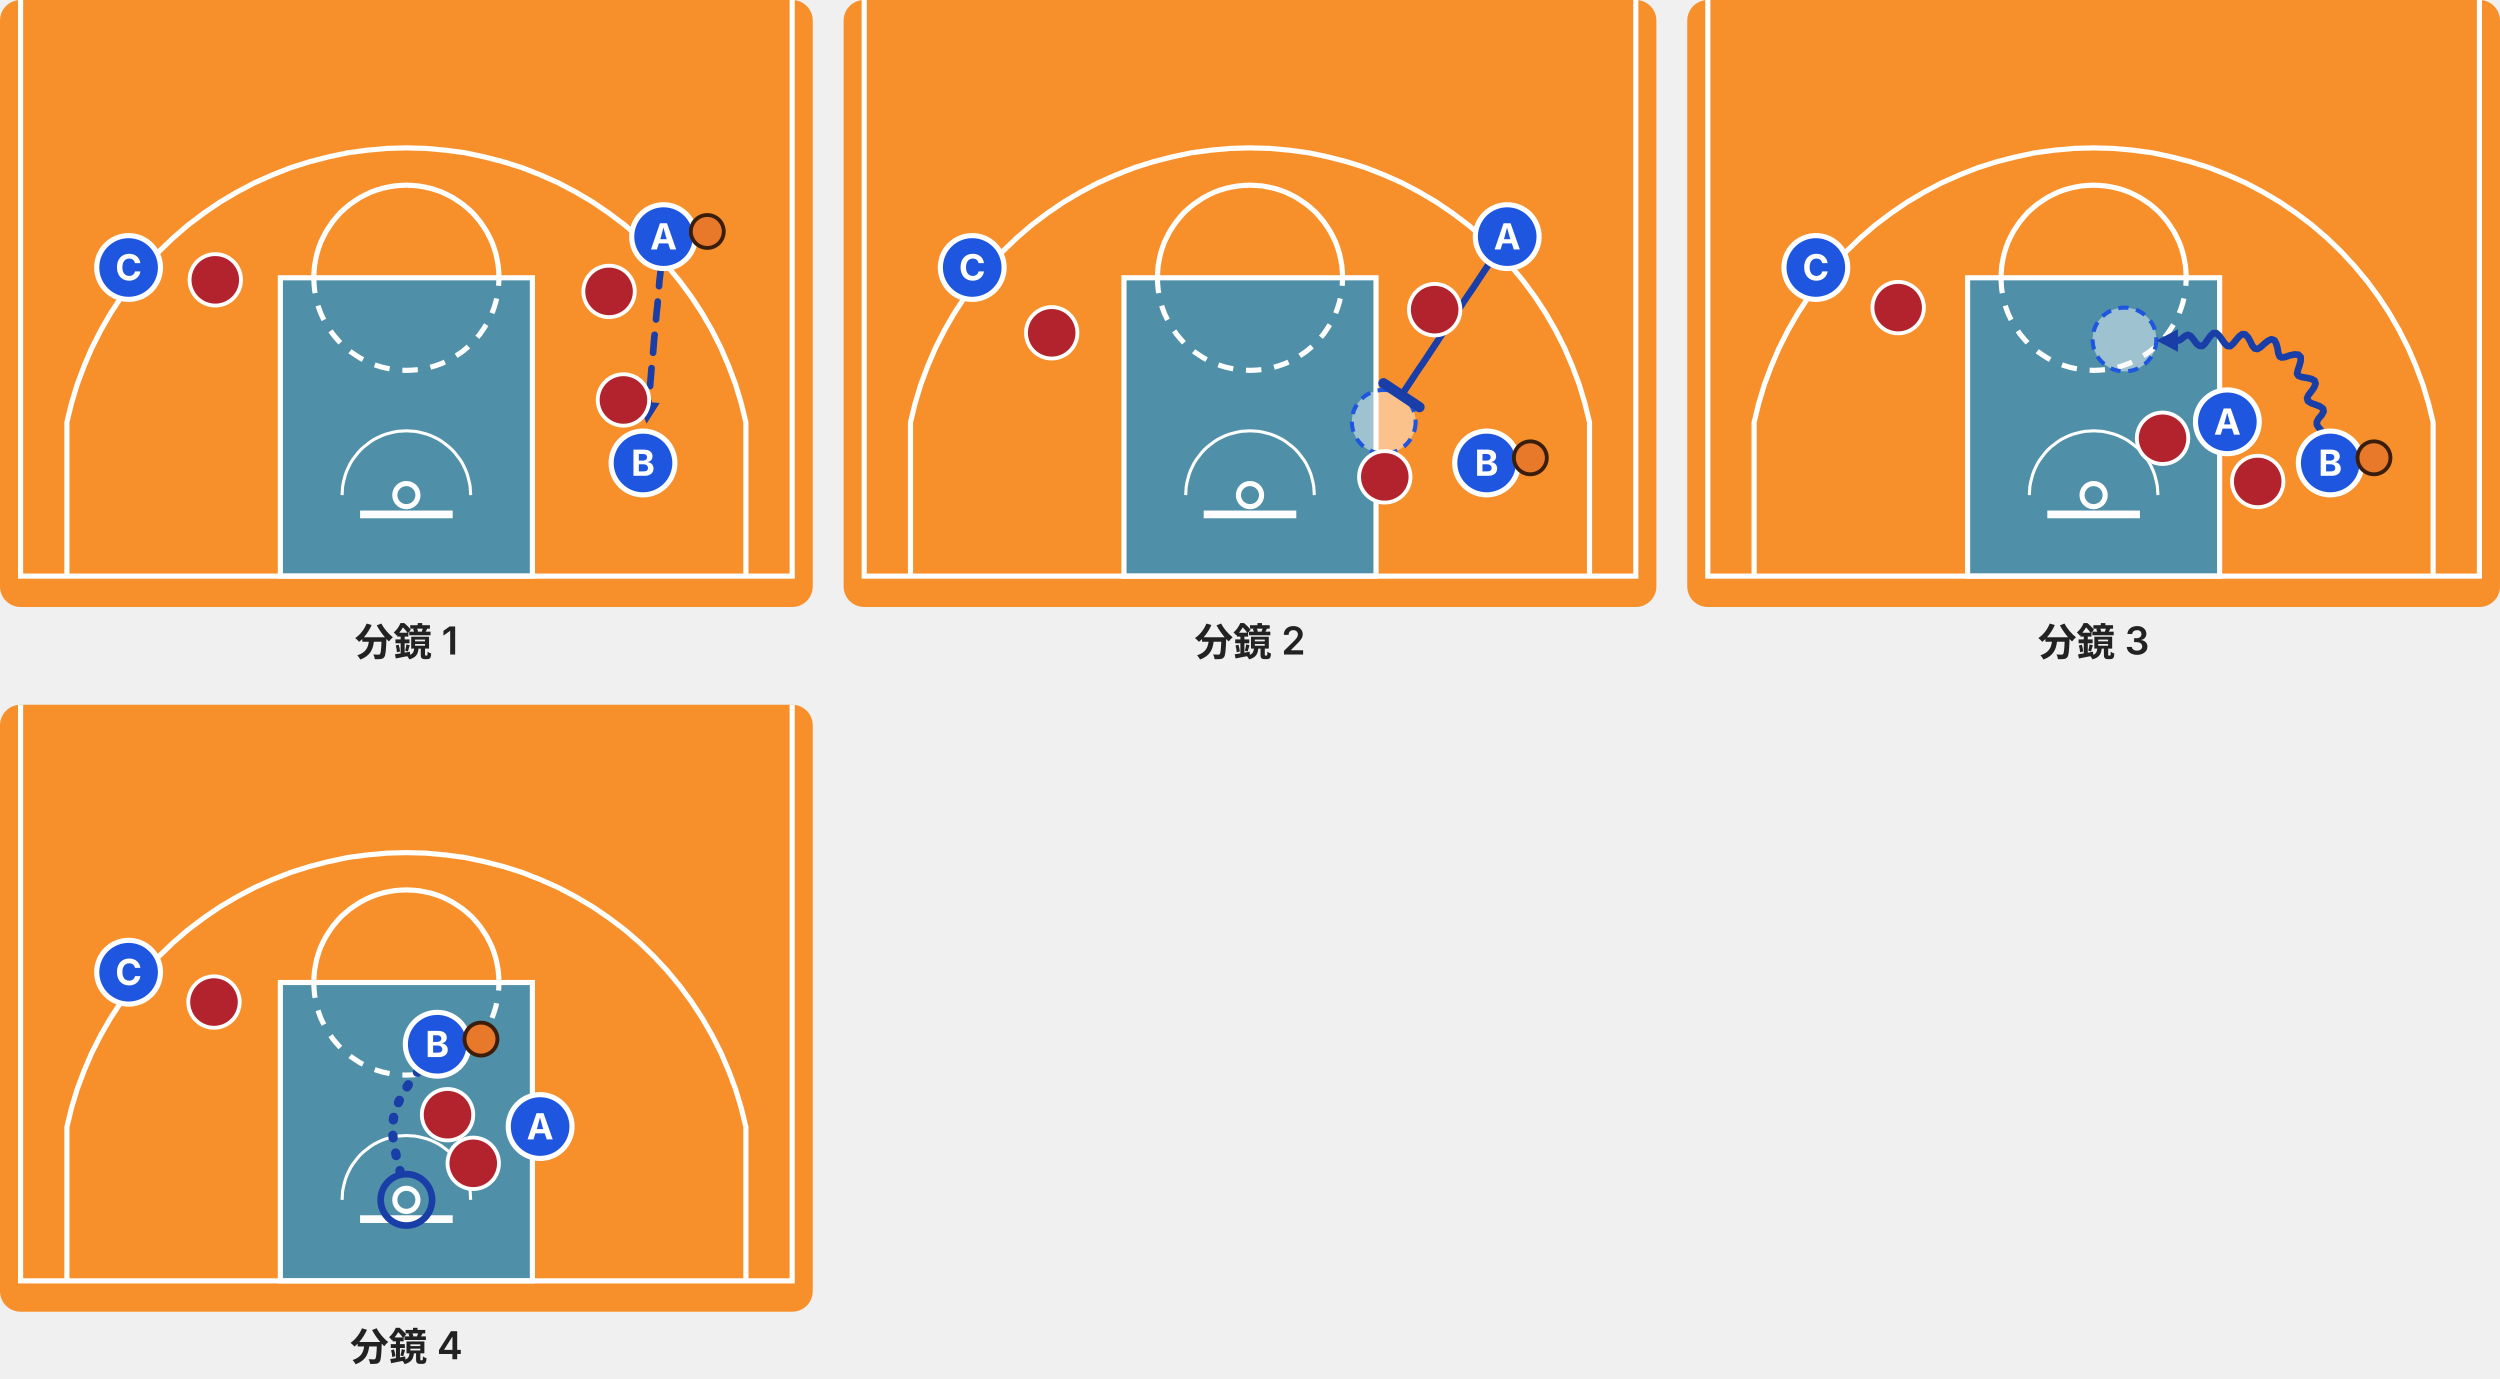
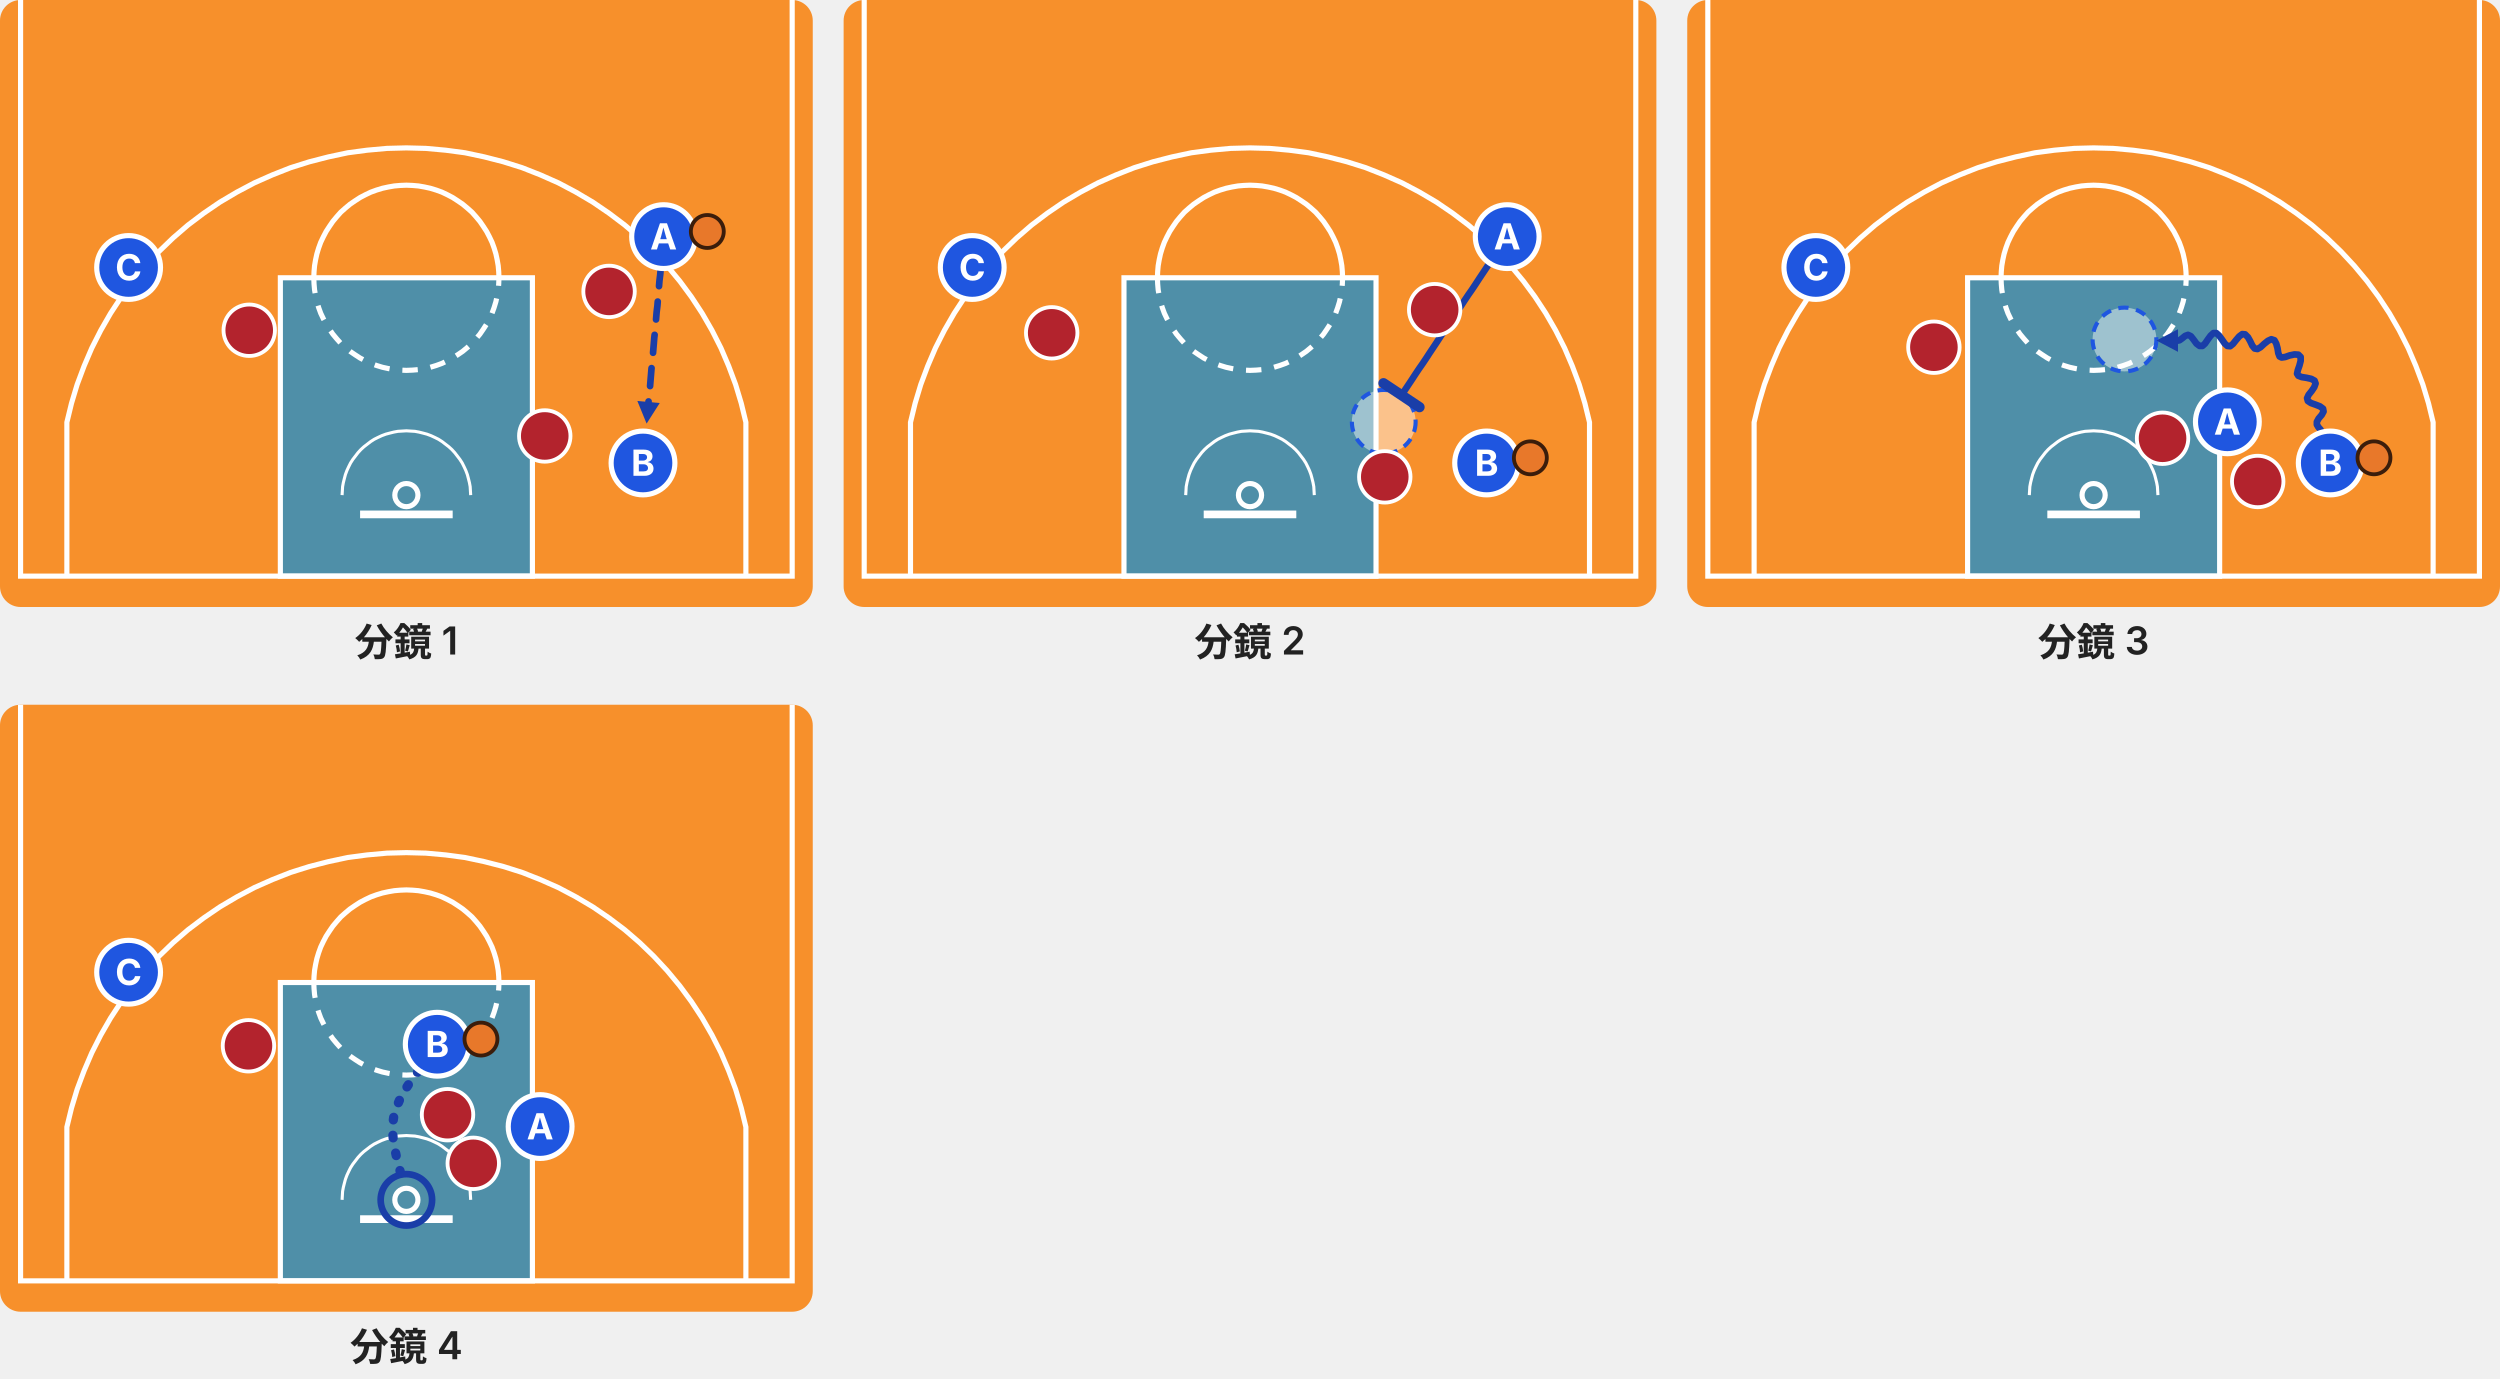
<svg xmlns="http://www.w3.org/2000/svg" viewBox="0 0 972.0 536.0" width="972.0" height="536.0" font-family="-apple-system, 'PingFang TC', 'Noto Sans TC', sans-serif">
  <g transform="translate(0,0)">
    <rect width="316.0" height="236.0" rx="8" fill="#f7902b" />
    <rect x="109.0" y="108.0" width="98.0" height="116.0" fill="#4f8fa8" stroke="#ffffff" stroke-width="2" />
    <polyline points="8.0,0.0 8.0,224.0 308.0,224.0 308.0,0.0" fill="none" stroke="#ffffff" stroke-width="2" />
    <polyline points="194.0,108.0 193.9,105.6 193.7,103.3 193.3,101.0 192.8,98.7 192.1,96.4 191.3,94.2 190.3,92.1 189.2,90.0 187.9,88.0 186.6,86.1 185.1,84.3 183.5,82.5 181.7,80.9 179.9,79.4 178.0,78.1 176.0,76.8 173.9,75.7 171.8,74.7 169.6,73.9 167.3,73.2 165.0,72.7 162.7,72.3 160.4,72.1 158.0,72.0 155.6,72.1 153.3,72.3 151.0,72.7 148.7,73.2 146.4,73.9 144.2,74.7 142.1,75.7 140.0,76.8 138.0,78.1 136.1,79.4 134.3,80.9 132.5,82.5 130.9,84.3 129.4,86.1 128.1,88.0 126.8,90.0 125.7,92.1 124.7,94.2 123.9,96.4 123.2,98.7 122.7,101.0 122.3,103.3 122.1,105.6 122.0,108.0" fill="none" stroke="#ffffff" stroke-width="2" />
    <polyline points="122.0,108.0 122.1,110.4 122.3,112.7 122.7,115.0 123.2,117.3 123.9,119.6 124.7,121.8 125.7,123.9 126.8,126.0 128.1,128.0 129.4,129.9 130.9,131.7 132.5,133.5 134.3,135.1 136.1,136.6 138.0,137.9 140.0,139.2 142.1,140.3 144.2,141.3 146.4,142.1 148.7,142.8 151.0,143.3 153.3,143.7 155.6,143.9 158.0,144.0 160.4,143.9 162.7,143.7 165.0,143.3 167.3,142.8 169.6,142.1 171.8,141.3 173.9,140.3 176.0,139.2 178.0,137.9 179.9,136.6 181.7,135.1 183.5,133.5 185.1,131.7 186.6,129.9 187.9,128.0 189.2,126.0 190.3,123.9 191.3,121.8 192.1,119.6 192.8,117.3 193.3,115.0 193.7,112.7 193.9,110.4 194.0,108.0" fill="none" stroke="#ffffff" stroke-width="2" stroke-dasharray="6 5" />
    <polyline points="290.0,224.0 290.0,164.2 288.2,156.8 286.0,149.5 283.3,142.3 280.3,135.3 276.8,128.4 273.0,121.8 268.8,115.4 264.3,109.3 259.4,103.4 254.2,97.8 248.7,92.5 242.9,87.5 236.8,82.9 230.5,78.6 223.9,74.7 217.1,71.1 210.1,68.0 203.0,65.2 195.7,62.9 188.3,61.0 180.8,59.4 173.3,58.4 165.6,57.7 158.0,57.5 150.4,57.7 142.7,58.4 135.2,59.4 127.7,61.0 120.3,62.9 113.0,65.2 105.9,68.0 98.9,71.1 92.1,74.7 85.5,78.6 79.2,82.9 73.1,87.5 67.3,92.5 61.8,97.8 56.6,103.4 51.7,109.3 47.2,115.4 43.0,121.8 39.2,128.4 35.7,135.3 32.7,142.3 30.0,149.5 27.8,156.8 26.0,164.2 26.0,224.0" fill="none" stroke="#ffffff" stroke-width="2" />
    <polyline points="183.0,192.5 182.9,190.9 182.8,189.2 182.5,187.6 182.1,186.0 181.7,184.5 181.1,182.9 180.4,181.4 179.7,180.0 178.8,178.6 177.8,177.3 176.8,176.0 175.7,174.8 174.5,173.7 173.2,172.7 171.9,171.7 170.5,170.8 169.1,170.1 167.6,169.4 166.0,168.8 164.5,168.4 162.9,168.0 161.3,167.7 159.6,167.6 158.0,167.5 156.4,167.6 154.7,167.7 153.1,168.0 151.5,168.4 150.0,168.8 148.4,169.4 146.9,170.1 145.5,170.8 144.1,171.7 142.8,172.7 141.5,173.7 140.3,174.8 139.2,176.0 138.2,177.3 137.2,178.6 136.3,180.0 135.6,181.4 134.9,182.9 134.3,184.5 133.9,186.0 133.5,187.6 133.2,189.2 133.1,190.9 133.0,192.5" fill="none" stroke="#ffffff" stroke-width="1.2" />
    <line x1="140.0" y1="200.0" x2="176.0" y2="200.0" stroke="#ffffff" stroke-width="3" />
    <circle cx="158.0" cy="192.5" r="4.5" fill="none" stroke="#ffffff" stroke-width="2" />
    <polyline points="256.9,104.3 256.7,106.7 256.4,109.1 256.2,111.6 256.0,114.0 255.8,116.4 255.6,118.9 255.3,121.3 255.1,123.8 254.9,126.2 254.7,128.7 254.4,131.1 254.2,133.6 254.0,136.0 253.8,138.4 253.6,140.9 253.3,143.3 253.1,145.8 252.9,148.2 252.7,150.7 252.4,153.1 252.2,155.6 252.0,157.9" fill="none" stroke="#1a3ea8" stroke-width="2.6" stroke-linecap="round" stroke-linejoin="round" stroke-dasharray="7 6" />
    <polygon points="251.4,164.7 256.5,156.7 247.8,155.9" fill="#1a3ea8" />
    <circle cx="236.8" cy="113.3" r="10.0" fill="#b3232d" stroke="#fff" stroke-width="1.5" />
-     <circle cx="242.4" cy="155.5" r="10.0" fill="#b3232d" stroke="#fff" stroke-width="1.5" />
-     <circle cx="83.7" cy="108.8" r="10.0" fill="#b3232d" stroke="#fff" stroke-width="1.5" />
+     <circle cx="211.8" cy="169.5" r="10.0" fill="#b3232d" stroke="#fff" stroke-width="1.5" />
+     <circle cx="96.9" cy="128.4" r="10.0" fill="#b3232d" stroke="#fff" stroke-width="1.5" />
    <circle cx="258.0" cy="92.0" r="12.4" fill="#1f56e0" stroke="#fff" stroke-width="2" />
    <text x="258.0" y="97.0" font-size="14" font-weight="700" fill="#fff" text-anchor="middle">A</text>
    <circle cx="250.0" cy="180.0" r="12.4" fill="#1f56e0" stroke="#fff" stroke-width="2" />
    <text x="250.0" y="185.0" font-size="14" font-weight="700" fill="#fff" text-anchor="middle">B</text>
    <circle cx="50.0" cy="104.0" r="12.4" fill="#1f56e0" stroke="#fff" stroke-width="2" />
    <text x="50.0" y="109.0" font-size="14" font-weight="700" fill="#fff" text-anchor="middle">C</text>
    <circle cx="275.0" cy="90.0" r="6.4" fill="#e8782a" stroke="#3b1d0b" stroke-width="1.5" />
    <text x="158.0" y="255.0" font-size="15" font-weight="600" fill="#222" text-anchor="middle">分鏡 1</text>
  </g>
  <g transform="translate(328,0)">
    <rect width="316.0" height="236.0" rx="8" fill="#f7902b" />
    <rect x="109.0" y="108.0" width="98.0" height="116.0" fill="#4f8fa8" stroke="#ffffff" stroke-width="2" />
    <polyline points="8.0,0.0 8.0,224.0 308.0,224.0 308.0,0.0" fill="none" stroke="#ffffff" stroke-width="2" />
    <polyline points="194.0,108.0 193.9,105.6 193.7,103.3 193.3,101.0 192.8,98.7 192.1,96.4 191.3,94.2 190.3,92.1 189.2,90.0 187.9,88.0 186.6,86.1 185.1,84.3 183.5,82.5 181.7,80.9 179.9,79.4 178.0,78.1 176.0,76.8 173.9,75.7 171.8,74.7 169.6,73.9 167.3,73.2 165.0,72.7 162.7,72.3 160.4,72.1 158.0,72.0 155.6,72.1 153.3,72.3 151.0,72.7 148.7,73.2 146.4,73.9 144.2,74.7 142.1,75.7 140.0,76.8 138.0,78.1 136.1,79.4 134.3,80.9 132.5,82.5 130.9,84.3 129.4,86.1 128.1,88.0 126.8,90.0 125.7,92.1 124.7,94.2 123.9,96.4 123.2,98.7 122.7,101.0 122.3,103.3 122.1,105.6 122.0,108.0" fill="none" stroke="#ffffff" stroke-width="2" />
    <polyline points="122.0,108.0 122.1,110.4 122.3,112.7 122.7,115.0 123.2,117.3 123.9,119.6 124.7,121.8 125.7,123.9 126.8,126.0 128.1,128.0 129.4,129.9 130.9,131.7 132.5,133.5 134.3,135.1 136.1,136.6 138.0,137.9 140.0,139.2 142.1,140.3 144.2,141.3 146.4,142.1 148.7,142.8 151.0,143.3 153.3,143.7 155.6,143.9 158.0,144.0 160.4,143.9 162.7,143.7 165.0,143.3 167.3,142.8 169.6,142.1 171.8,141.3 173.9,140.3 176.0,139.2 178.0,137.9 179.9,136.6 181.7,135.1 183.5,133.5 185.1,131.7 186.6,129.9 187.9,128.0 189.2,126.0 190.3,123.9 191.3,121.8 192.1,119.6 192.8,117.3 193.3,115.0 193.7,112.7 193.9,110.4 194.0,108.0" fill="none" stroke="#ffffff" stroke-width="2" stroke-dasharray="6 5" />
    <polyline points="290.0,224.0 290.0,164.2 288.2,156.8 286.0,149.5 283.3,142.3 280.3,135.3 276.8,128.4 273.0,121.8 268.8,115.4 264.3,109.3 259.4,103.4 254.2,97.8 248.7,92.5 242.9,87.5 236.8,82.9 230.5,78.6 223.9,74.7 217.1,71.1 210.1,68.0 203.0,65.2 195.7,62.9 188.3,61.0 180.8,59.4 173.3,58.4 165.6,57.7 158.0,57.5 150.4,57.7 142.7,58.4 135.2,59.4 127.7,61.0 120.3,62.9 113.0,65.2 105.9,68.0 98.9,71.1 92.1,74.7 85.5,78.6 79.2,82.9 73.1,87.5 67.3,92.5 61.8,97.8 56.6,103.4 51.7,109.3 47.2,115.4 43.0,121.8 39.2,128.4 35.7,135.3 32.7,142.3 30.0,149.5 27.8,156.8 26.0,164.2 26.0,224.0" fill="none" stroke="#ffffff" stroke-width="2" />
    <polyline points="183.0,192.5 182.9,190.9 182.8,189.2 182.5,187.6 182.1,186.0 181.7,184.5 181.1,182.9 180.4,181.4 179.7,180.0 178.8,178.6 177.8,177.3 176.8,176.0 175.7,174.8 174.5,173.7 173.2,172.7 171.9,171.7 170.5,170.8 169.1,170.1 167.6,169.4 166.0,168.8 164.5,168.4 162.9,168.0 161.3,167.7 159.6,167.6 158.0,167.5 156.4,167.6 154.7,167.7 153.1,168.0 151.5,168.4 150.0,168.8 148.4,169.4 146.9,170.1 145.5,170.8 144.1,171.7 142.8,172.7 141.5,173.7 140.3,174.8 139.2,176.0 138.2,177.3 137.2,178.6 136.3,180.0 135.6,181.4 134.9,182.9 134.3,184.5 133.9,186.0 133.5,187.6 133.2,189.2 133.1,190.9 133.0,192.5" fill="none" stroke="#ffffff" stroke-width="1.2" />
    <line x1="140.0" y1="200.0" x2="176.0" y2="200.0" stroke="#ffffff" stroke-width="3" />
    <circle cx="158.0" cy="192.5" r="4.5" fill="none" stroke="#ffffff" stroke-width="2" />
    <circle cx="210.0" cy="164.0" r="12.4" fill="#ffffff" fill-opacity="0.45" stroke="#1f56e0" stroke-width="1.6" stroke-dasharray="4 3" />
    <polyline points="251.1,102.3 249.8,104.3 248.4,106.4 247.0,108.5 245.7,110.5 244.3,112.6 242.9,114.6 241.5,116.7 240.2,118.7 238.8,120.8 237.4,122.9 236.1,124.9 234.7,127.0 233.3,129.0 231.9,131.1 230.6,133.1 229.2,135.2 227.8,137.3 226.5,139.3 225.1,141.4 223.7,143.4 222.3,145.5 221.0,147.5 219.6,149.6 218.2,151.7 216.9,153.7" fill="none" stroke="#1a3ea8" stroke-width="2.6" stroke-linecap="round" stroke-linejoin="round" />
    <line x1="223.9" y1="158.3" x2="209.9" y2="149.0" stroke="#1a3ea8" stroke-width="4" stroke-linecap="round" />
    <circle cx="229.8" cy="120.4" r="10.0" fill="#b3232d" stroke="#fff" stroke-width="1.5" />
    <circle cx="210.4" cy="185.4" r="10.0" fill="#b3232d" stroke="#fff" stroke-width="1.5" />
    <circle cx="80.9" cy="129.4" r="10.0" fill="#b3232d" stroke="#fff" stroke-width="1.5" />
    <circle cx="258.0" cy="92.0" r="12.4" fill="#1f56e0" stroke="#fff" stroke-width="2" />
    <text x="258.0" y="97.0" font-size="14" font-weight="700" fill="#fff" text-anchor="middle">A</text>
    <circle cx="250.0" cy="180.0" r="12.4" fill="#1f56e0" stroke="#fff" stroke-width="2" />
    <text x="250.0" y="185.0" font-size="14" font-weight="700" fill="#fff" text-anchor="middle">B</text>
    <circle cx="50.0" cy="104.0" r="12.4" fill="#1f56e0" stroke="#fff" stroke-width="2" />
    <text x="50.0" y="109.0" font-size="14" font-weight="700" fill="#fff" text-anchor="middle">C</text>
    <circle cx="267.0" cy="178.0" r="6.4" fill="#e8782a" stroke="#3b1d0b" stroke-width="1.5" />
    <text x="158.0" y="255.0" font-size="15" font-weight="600" fill="#222" text-anchor="middle">分鏡 2</text>
  </g>
  <g transform="translate(656,0)">
    <rect width="316.0" height="236.0" rx="8" fill="#f7902b" />
    <rect x="109.0" y="108.0" width="98.0" height="116.0" fill="#4f8fa8" stroke="#ffffff" stroke-width="2" />
    <polyline points="8.0,0.0 8.0,224.0 308.0,224.0 308.0,0.0" fill="none" stroke="#ffffff" stroke-width="2" />
    <polyline points="194.0,108.0 193.9,105.6 193.7,103.3 193.3,101.0 192.8,98.7 192.1,96.4 191.3,94.2 190.3,92.1 189.2,90.0 187.9,88.0 186.6,86.1 185.1,84.3 183.5,82.5 181.7,80.9 179.9,79.4 178.0,78.1 176.0,76.8 173.9,75.7 171.8,74.7 169.6,73.9 167.3,73.2 165.0,72.7 162.7,72.3 160.4,72.1 158.0,72.0 155.6,72.1 153.3,72.3 151.0,72.7 148.7,73.2 146.4,73.9 144.2,74.7 142.1,75.7 140.0,76.8 138.0,78.1 136.1,79.4 134.3,80.9 132.5,82.5 130.9,84.3 129.4,86.1 128.1,88.0 126.8,90.0 125.7,92.1 124.7,94.2 123.9,96.4 123.2,98.7 122.7,101.0 122.3,103.3 122.1,105.6 122.0,108.0" fill="none" stroke="#ffffff" stroke-width="2" />
    <polyline points="122.0,108.0 122.1,110.4 122.3,112.7 122.7,115.0 123.2,117.3 123.9,119.6 124.7,121.8 125.7,123.9 126.8,126.0 128.1,128.0 129.4,129.9 130.9,131.7 132.5,133.5 134.3,135.1 136.1,136.6 138.0,137.9 140.0,139.2 142.1,140.3 144.2,141.3 146.4,142.1 148.7,142.8 151.0,143.3 153.3,143.7 155.6,143.9 158.0,144.0 160.4,143.9 162.7,143.7 165.0,143.3 167.3,142.8 169.6,142.1 171.8,141.3 173.9,140.3 176.0,139.2 178.0,137.9 179.9,136.6 181.7,135.1 183.5,133.5 185.1,131.7 186.6,129.9 187.9,128.0 189.2,126.0 190.3,123.9 191.3,121.8 192.1,119.6 192.8,117.3 193.3,115.0 193.7,112.7 193.9,110.4 194.0,108.0" fill="none" stroke="#ffffff" stroke-width="2" stroke-dasharray="6 5" />
    <polyline points="290.0,224.0 290.0,164.2 288.2,156.8 286.0,149.5 283.3,142.3 280.3,135.3 276.8,128.4 273.0,121.8 268.8,115.4 264.3,109.3 259.4,103.4 254.2,97.8 248.7,92.5 242.9,87.5 236.8,82.9 230.5,78.6 223.9,74.7 217.1,71.1 210.1,68.0 203.0,65.2 195.7,62.9 188.3,61.0 180.8,59.4 173.3,58.4 165.6,57.7 158.0,57.5 150.4,57.7 142.7,58.4 135.2,59.4 127.7,61.0 120.3,62.9 113.0,65.2 105.9,68.0 98.9,71.1 92.1,74.7 85.5,78.6 79.2,82.9 73.1,87.5 67.3,92.5 61.8,97.8 56.6,103.4 51.7,109.3 47.2,115.4 43.0,121.8 39.2,128.4 35.7,135.3 32.7,142.3 30.0,149.5 27.8,156.8 26.0,164.2 26.0,224.0" fill="none" stroke="#ffffff" stroke-width="2" />
    <polyline points="183.0,192.5 182.9,190.9 182.8,189.2 182.5,187.6 182.1,186.0 181.7,184.5 181.1,182.9 180.4,181.4 179.7,180.0 178.8,178.6 177.8,177.3 176.8,176.0 175.7,174.8 174.5,173.7 173.2,172.7 171.9,171.7 170.5,170.8 169.1,170.1 167.6,169.4 166.0,168.8 164.5,168.4 162.9,168.0 161.3,167.7 159.6,167.6 158.0,167.5 156.4,167.6 154.7,167.7 153.1,168.0 151.5,168.4 150.0,168.8 148.4,169.4 146.9,170.1 145.5,170.8 144.1,171.7 142.8,172.7 141.5,173.7 140.3,174.8 139.2,176.0 138.2,177.3 137.2,178.6 136.3,180.0 135.6,181.4 134.9,182.9 134.3,184.5 133.9,186.0 133.5,187.6 133.2,189.2 133.1,190.9 133.0,192.5" fill="none" stroke="#ffffff" stroke-width="1.2" />
    <line x1="140.0" y1="200.0" x2="176.0" y2="200.0" stroke="#ffffff" stroke-width="3" />
    <circle cx="158.0" cy="192.5" r="4.5" fill="none" stroke="#ffffff" stroke-width="2" />
    <circle cx="170.0" cy="132.0" r="12.4" fill="#ffffff" fill-opacity="0.45" stroke="#1f56e0" stroke-width="1.6" stroke-dasharray="4 3" />
    <polyline points="246.7,168.1 246.2,167.0 245.4,166.1 244.8,165.1 244.8,164.0 245.5,162.7 246.7,161.3 247.4,160.0 247.2,158.9 246.0,158.0 244.2,157.3 242.5,156.7 241.3,155.9 241.0,154.8 241.6,153.5 242.8,152.0 243.8,150.5 244.3,149.1 243.9,148.0 242.6,147.3 240.8,146.9 238.9,146.6 237.6,146.1 237.1,145.3 237.4,143.9 238.0,142.2 238.5,140.3 238.5,138.8 237.6,137.9 236.1,137.8 234.2,138.2 232.5,138.8 231.1,139.0 230.3,138.6 229.8,137.3 229.5,135.4 229.0,133.6 228.3,132.3 227.1,131.9 225.8,132.5 224.3,133.7 222.9,135.0 221.7,135.7 220.6,135.5 219.7,134.4 218.9,132.7 218.0,131.1 216.9,130.0 215.8,129.9 214.6,130.8 213.4,132.2 212.2,133.7 211.1,134.6 210.0,134.5 209.0,133.6 207.9,132.0 206.8,130.5 205.7,129.5 204.6,129.5 203.5,130.5 202.4,132.0 201.3,133.6 200.3,134.5 199.2,134.5 198.0,133.6 196.9,132.1 195.8,130.7 194.7,130.2 193.6,130.6 192.5,131.5 191.4,132.3 190.3,132.5 189.2,132.3 189.2,132.3" fill="none" stroke="#1a3ea8" stroke-width="2.6" stroke-linecap="round" stroke-linejoin="round" />
    <polygon points="182.4,132.4 190.8,136.8 190.8,128.0" fill="#1a3ea8" />
    <circle cx="184.8" cy="170.4" r="10.0" fill="#b3232d" stroke="#fff" stroke-width="1.5" />
    <circle cx="221.8" cy="187.2" r="10.0" fill="#b3232d" stroke="#fff" stroke-width="1.5" />
-     <circle cx="82.0" cy="119.6" r="10.0" fill="#b3232d" stroke="#fff" stroke-width="1.5" />
+     <circle cx="95.9" cy="135.0" r="10.0" fill="#b3232d" stroke="#fff" stroke-width="1.5" />
    <circle cx="210.0" cy="164.0" r="12.4" fill="#1f56e0" stroke="#fff" stroke-width="2" />
    <text x="210.0" y="169.0" font-size="14" font-weight="700" fill="#fff" text-anchor="middle">A</text>
    <circle cx="250.0" cy="180.0" r="12.4" fill="#1f56e0" stroke="#fff" stroke-width="2" />
    <text x="250.0" y="185.0" font-size="14" font-weight="700" fill="#fff" text-anchor="middle">B</text>
    <circle cx="50.0" cy="104.0" r="12.4" fill="#1f56e0" stroke="#fff" stroke-width="2" />
    <text x="50.0" y="109.0" font-size="14" font-weight="700" fill="#fff" text-anchor="middle">C</text>
    <circle cx="267.0" cy="178.0" r="6.4" fill="#e8782a" stroke="#3b1d0b" stroke-width="1.5" />
    <text x="158.0" y="255.0" font-size="15" font-weight="600" fill="#222" text-anchor="middle">分鏡 3</text>
  </g>
  <g transform="translate(0,274)">
    <rect width="316.0" height="236.0" rx="8" fill="#f7902b" />
    <rect x="109.0" y="108.0" width="98.0" height="116.0" fill="#4f8fa8" stroke="#ffffff" stroke-width="2" />
    <polyline points="8.0,0.0 8.0,224.0 308.0,224.0 308.0,0.0" fill="none" stroke="#ffffff" stroke-width="2" />
    <polyline points="194.0,108.0 193.9,105.6 193.7,103.3 193.3,101.0 192.8,98.7 192.1,96.4 191.3,94.2 190.3,92.1 189.2,90.0 187.9,88.0 186.6,86.1 185.1,84.3 183.5,82.5 181.7,80.9 179.9,79.4 178.0,78.1 176.0,76.8 173.9,75.7 171.8,74.7 169.6,73.9 167.3,73.2 165.0,72.7 162.7,72.3 160.4,72.1 158.0,72.0 155.6,72.1 153.3,72.3 151.0,72.7 148.7,73.2 146.4,73.9 144.2,74.7 142.1,75.7 140.0,76.8 138.0,78.1 136.1,79.4 134.3,80.9 132.5,82.5 130.9,84.3 129.4,86.1 128.1,88.0 126.8,90.0 125.7,92.1 124.7,94.2 123.9,96.4 123.2,98.7 122.7,101.0 122.3,103.3 122.1,105.6 122.0,108.0" fill="none" stroke="#ffffff" stroke-width="2" />
    <polyline points="122.0,108.0 122.1,110.4 122.3,112.7 122.7,115.0 123.2,117.3 123.9,119.6 124.7,121.8 125.7,123.9 126.8,126.0 128.1,128.0 129.4,129.9 130.9,131.7 132.5,133.5 134.3,135.1 136.1,136.6 138.0,137.9 140.0,139.2 142.1,140.3 144.2,141.3 146.4,142.1 148.7,142.8 151.0,143.3 153.3,143.7 155.6,143.9 158.0,144.0 160.4,143.9 162.7,143.7 165.0,143.3 167.3,142.8 169.6,142.1 171.8,141.3 173.9,140.3 176.0,139.2 178.0,137.9 179.9,136.6 181.7,135.1 183.5,133.5 185.1,131.7 186.6,129.9 187.9,128.0 189.2,126.0 190.3,123.9 191.3,121.8 192.1,119.6 192.8,117.3 193.3,115.0 193.7,112.7 193.9,110.4 194.0,108.0" fill="none" stroke="#ffffff" stroke-width="2" stroke-dasharray="6 5" />
    <polyline points="290.0,224.0 290.0,164.2 288.2,156.8 286.0,149.5 283.3,142.3 280.3,135.3 276.8,128.4 273.0,121.8 268.8,115.4 264.3,109.3 259.4,103.4 254.2,97.8 248.7,92.5 242.9,87.5 236.8,82.9 230.5,78.6 223.9,74.7 217.1,71.1 210.1,68.0 203.0,65.2 195.7,62.9 188.3,61.0 180.8,59.4 173.3,58.4 165.6,57.7 158.0,57.5 150.4,57.7 142.7,58.4 135.2,59.4 127.7,61.0 120.3,62.9 113.0,65.2 105.9,68.0 98.9,71.1 92.1,74.7 85.5,78.6 79.2,82.9 73.1,87.5 67.3,92.5 61.8,97.8 56.6,103.4 51.7,109.3 47.2,115.4 43.0,121.8 39.2,128.4 35.7,135.3 32.7,142.3 30.0,149.5 27.8,156.8 26.0,164.2 26.0,224.0" fill="none" stroke="#ffffff" stroke-width="2" />
    <polyline points="183.0,192.5 182.9,190.9 182.8,189.2 182.5,187.6 182.1,186.0 181.7,184.5 181.1,182.9 180.4,181.4 179.7,180.0 178.8,178.6 177.8,177.3 176.8,176.0 175.7,174.8 174.5,173.7 173.2,172.7 171.9,171.7 170.5,170.8 169.1,170.1 167.6,169.4 166.0,168.8 164.5,168.4 162.9,168.0 161.3,167.7 159.6,167.6 158.0,167.5 156.4,167.6 154.7,167.7 153.1,168.0 151.5,168.4 150.0,168.8 148.4,169.4 146.9,170.1 145.5,170.8 144.1,171.7 142.8,172.7 141.5,173.7 140.3,174.8 139.2,176.0 138.2,177.3 137.2,178.6 136.3,180.0 135.6,181.4 134.9,182.9 134.3,184.5 133.9,186.0 133.5,187.6 133.2,189.2 133.1,190.9 133.0,192.5" fill="none" stroke="#ffffff" stroke-width="1.2" />
    <line x1="140.0" y1="200.0" x2="176.0" y2="200.0" stroke="#ffffff" stroke-width="3" />
    <circle cx="158.0" cy="192.5" r="4.5" fill="none" stroke="#ffffff" stroke-width="2" />
    <polyline points="162.9,142.1 161.6,143.8 160.2,145.8 158.8,147.7 157.5,149.7 156.3,151.7 155.3,153.8 154.4,155.9 153.6,158.0 153.1,160.1 152.8,162.3 152.7,164.5 152.7,166.7 152.9,169.0 153.2,171.3 153.7,173.7 154.2,176.0 154.8,178.4 155.4,180.7 155.9,182.7" fill="none" stroke="#1a3ea8" stroke-width="3.6" stroke-linecap="round" stroke-linejoin="round" stroke-dasharray="1 6" />
    <circle cx="158.0" cy="192.5" r="10.0" fill="none" stroke="#1a3ea8" stroke-width="2.6" />
    <circle cx="174.0" cy="159.4" r="10.0" fill="#b3232d" stroke="#fff" stroke-width="1.5" />
    <circle cx="184.0" cy="178.3" r="10.0" fill="#b3232d" stroke="#fff" stroke-width="1.5" />
-     <circle cx="83.2" cy="115.6" r="10.0" fill="#b3232d" stroke="#fff" stroke-width="1.5" />
+     <circle cx="96.6" cy="132.6" r="10.0" fill="#b3232d" stroke="#fff" stroke-width="1.5" />
    <circle cx="210.0" cy="164.0" r="12.4" fill="#1f56e0" stroke="#fff" stroke-width="2" />
    <text x="210.0" y="169.0" font-size="14" font-weight="700" fill="#fff" text-anchor="middle">A</text>
    <circle cx="170.0" cy="132.0" r="12.4" fill="#1f56e0" stroke="#fff" stroke-width="2" />
    <text x="170.0" y="137.0" font-size="14" font-weight="700" fill="#fff" text-anchor="middle">B</text>
    <circle cx="50.0" cy="104.0" r="12.4" fill="#1f56e0" stroke="#fff" stroke-width="2" />
    <text x="50.0" y="109.0" font-size="14" font-weight="700" fill="#fff" text-anchor="middle">C</text>
    <circle cx="187.0" cy="130.0" r="6.4" fill="#e8782a" stroke="#3b1d0b" stroke-width="1.5" />
    <text x="158.0" y="255.0" font-size="15" font-weight="600" fill="#222" text-anchor="middle">分鏡 4</text>
  </g>
</svg>
